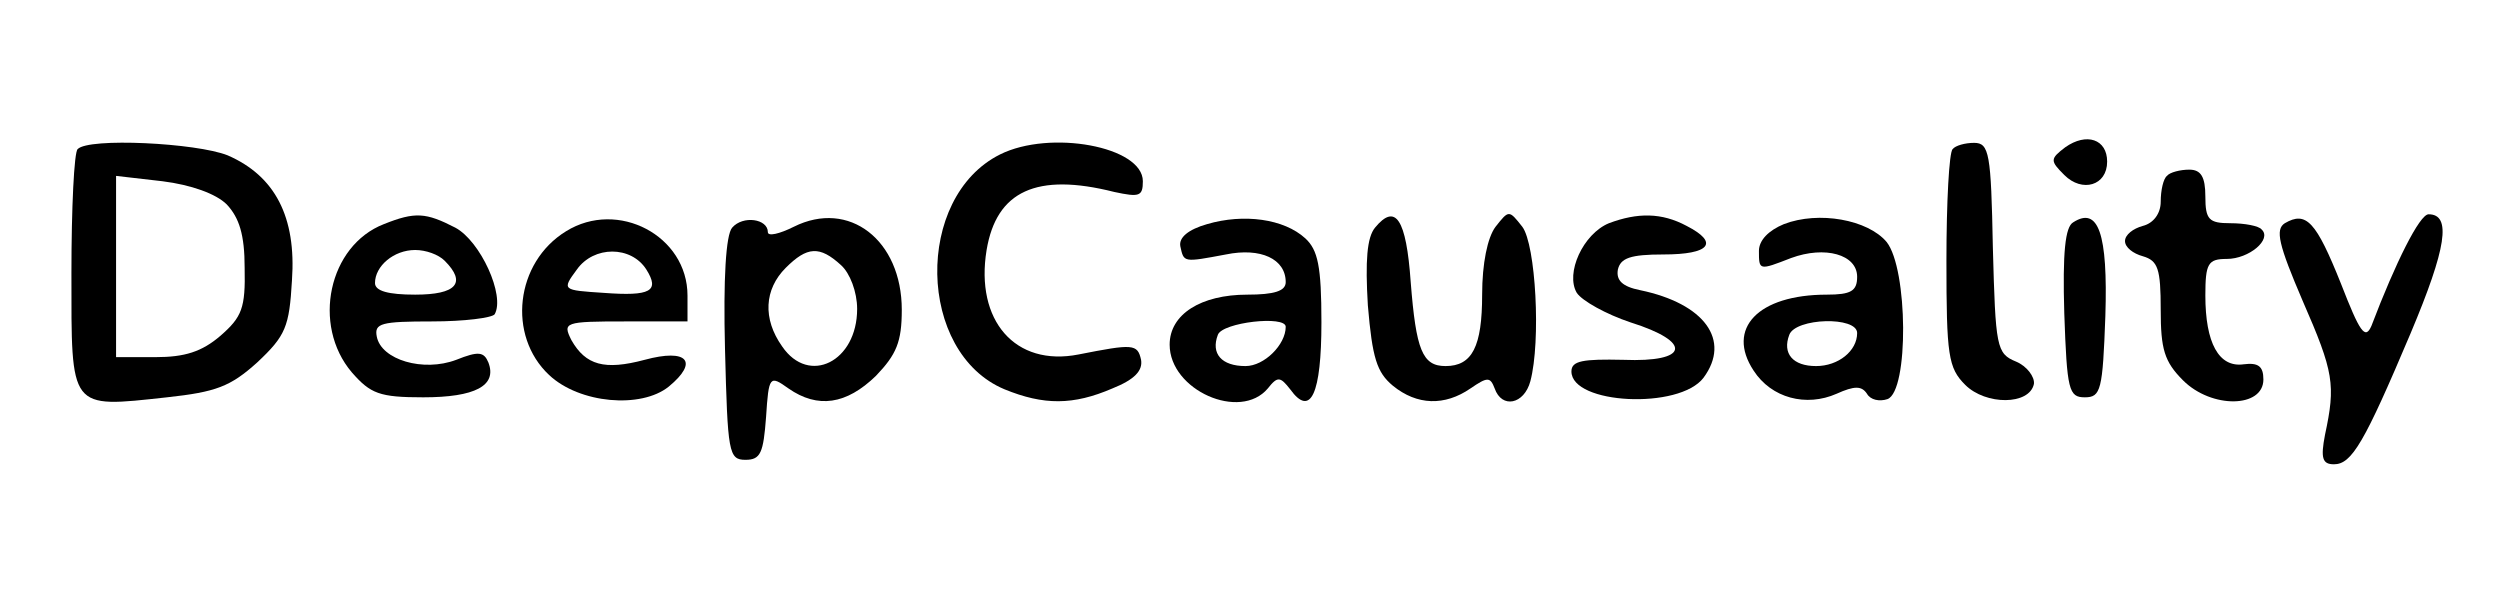
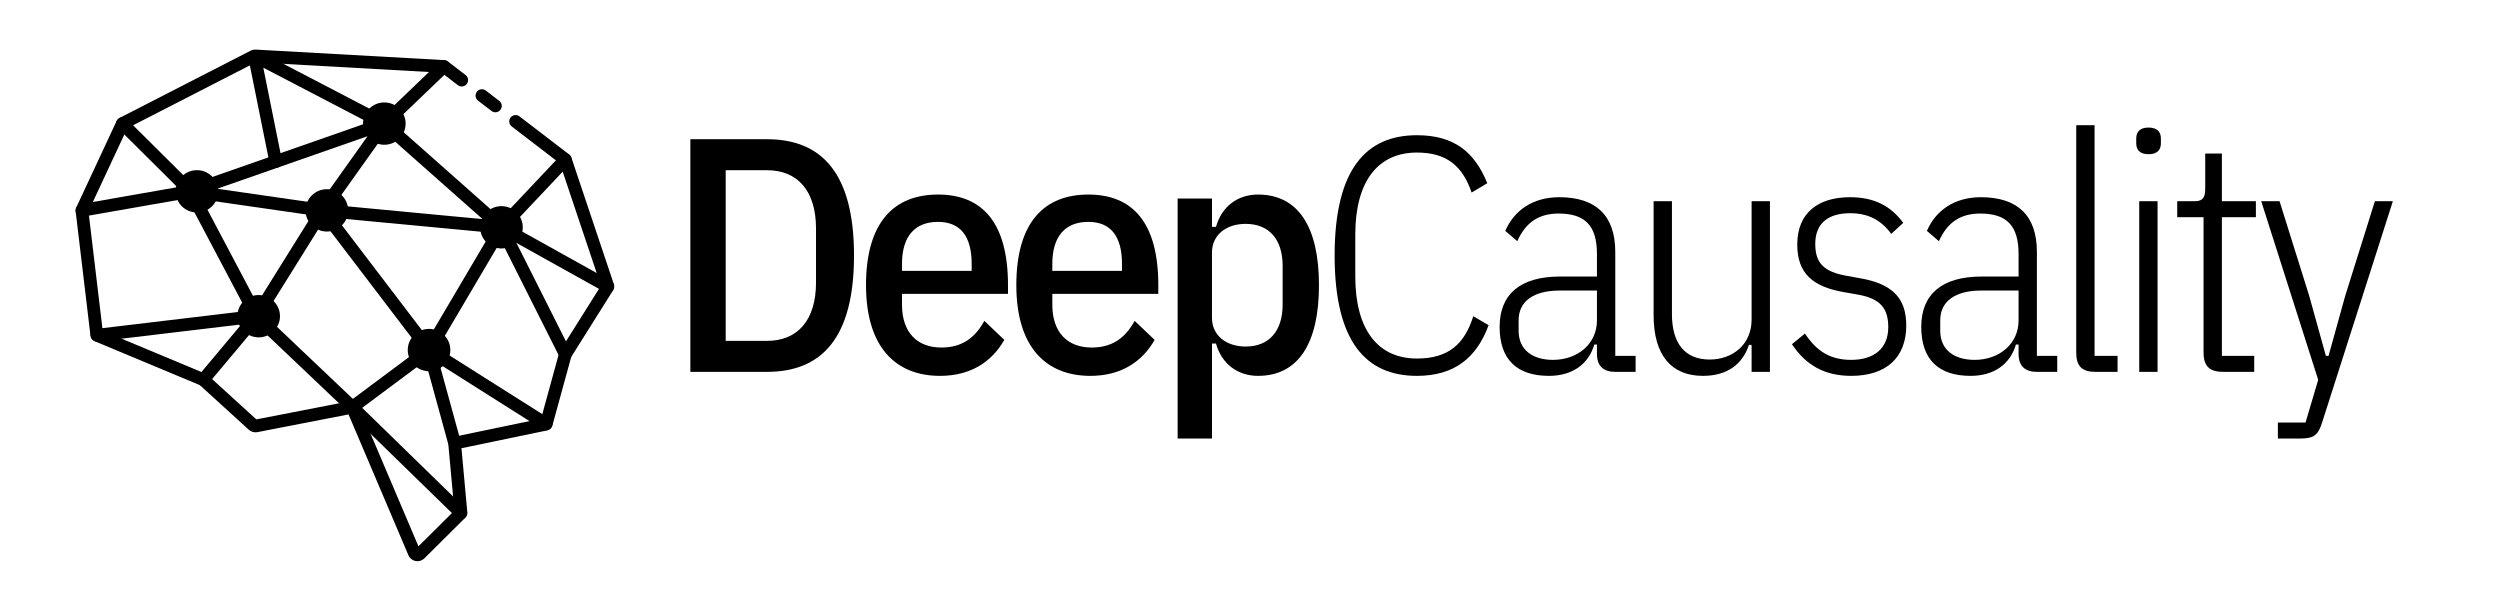
- <svg xmlns="http://www.w3.org/2000/svg" version="1.0" width="280pt" height="67pt" viewBox="0 0 280 67" preserveAspectRatio="xMidYMid meet">
-   <g transform="translate(0,67) scale(0.1,-0.1)" fill="#000000" stroke="none">
-     <path d="M2313 505 c-17 -13 -17 -15 -1 -31 20 -20 48 -12 48 15 0 25 -23 33 -47 16z" />
-     <path d="M87 503 c-4 -3 -7 -66 -7 -139 0 -154 -3 -151 107 -139 55 6 71 12 101 39 32 30 36 40 39 92 5 71 -19 117 -72 140 -35 14 -156 20 -168 7z m167 -62 c14 -15 20 -34 20 -71 1 -45 -3 -55 -27 -76 -21 -18 -40 -24 -73 -24 l-44 0 0 101 0 102 52 -6 c32 -4 60 -14 72 -26z" />
-     <path d="M1120 497 c-96 -48 -93 -222 5 -263 44 -18 77 -18 121 1 25 10 34 20 32 32 -4 18 -9 18 -70 6 -71 -14 -116 38 -103 117 11 66 56 87 143 65 28 -6 32 -5 32 12 0 39 -104 58 -160 30z" />
-     <path d="M2187 503 c-4 -3 -7 -60 -7 -125 0 -106 2 -120 21 -139 23 -23 72 -23 77 1 1 8 -8 20 -20 25 -22 9 -23 16 -26 128 -2 105 -4 117 -21 117 -10 0 -21 -3 -24 -7z" />
-     <path d="M2427 473 c-4 -3 -7 -16 -7 -29 0 -13 -8 -24 -20 -27 -11 -3 -20 -10 -20 -17 0 -7 9 -14 20 -17 17 -5 20 -14 20 -60 0 -44 4 -58 25 -79 32 -32 90 -31 90 1 0 15 -6 19 -22 17 -28 -4 -43 24 -43 77 0 36 3 41 24 41 25 0 51 22 39 33 -3 4 -19 7 -35 7 -24 0 -28 4 -28 30 0 22 -5 30 -18 30 -10 0 -22 -3 -25 -7z" />
-     <path d="M430 419 c-62 -24 -81 -113 -36 -166 21 -24 31 -28 80 -28 58 0 83 13 73 39 -5 12 -11 13 -36 3 -37 -14 -84 0 -89 26 -3 15 5 17 62 17 36 0 67 4 70 8 12 21 -16 82 -44 97 -33 17 -45 18 -80 4z m68 -41 c25 -25 13 -38 -33 -38 -30 0 -45 4 -45 13 0 19 21 37 45 37 12 0 26 -5 33 -12z" />
-     <path d="M634 411 c-57 -35 -66 -117 -19 -161 34 -32 103 -38 134 -13 34 28 21 43 -27 30 -45 -12 -66 -6 -82 22 -10 20 -8 21 60 21 l70 0 0 29 c0 67 -78 108 -136 72z m90 -43 c15 -24 5 -30 -48 -26 -46 3 -47 3 -30 26 19 27 61 27 78 0z" />
-     <path d="M820 415 c-7 -8 -10 -57 -8 -136 3 -116 4 -124 23 -124 17 0 20 8 23 48 3 46 4 47 25 32 33 -23 65 -18 98 14 23 24 29 38 29 74 0 78 -59 124 -121 93 -16 -8 -29 -11 -29 -6 0 15 -28 19 -40 5z m122 -42 c10 -9 18 -30 18 -49 0 -59 -54 -86 -84 -42 -22 31 -20 64 4 88 24 24 38 25 62 3z" />
-     <path d="M1352 419 c-21 -6 -32 -15 -30 -25 4 -18 3 -18 51 -9 39 8 67 -5 67 -31 0 -10 -13 -14 -43 -14 -52 0 -87 -22 -87 -56 0 -51 79 -86 110 -49 11 14 14 13 25 -1 23 -32 35 -5 35 75 0 63 -4 81 -18 94 -24 22 -69 28 -110 16z m88 -115 c0 -20 -24 -44 -45 -44 -27 0 -39 14 -31 35 5 14 76 22 76 9z" />
-     <path d="M1540 415 c-9 -11 -11 -37 -8 -87 5 -59 10 -75 28 -90 27 -22 58 -23 87 -3 19 13 22 13 27 0 8 -23 33 -18 40 8 12 45 6 153 -9 173 -15 19 -15 19 -30 0 -9 -12 -15 -41 -15 -76 0 -58 -11 -80 -41 -80 -26 0 -33 18 -39 94 -5 71 -17 89 -40 61z" />
-     <path d="M1802 420 c-29 -12 -49 -56 -36 -78 6 -9 33 -24 60 -33 70 -22 66 -45 -8 -42 -45 1 -58 -1 -58 -13 0 -37 121 -43 148 -7 31 42 1 83 -71 98 -20 4 -27 11 -25 23 3 13 14 17 51 17 52 0 63 13 26 32 -28 15 -55 15 -87 3z" />
-     <path d="M1998 419 c-17 -7 -28 -18 -28 -30 0 -22 0 -22 36 -8 38 14 74 4 74 -21 0 -16 -7 -20 -34 -20 -77 0 -113 -38 -82 -85 20 -31 59 -41 93 -26 20 9 28 9 34 0 4 -7 14 -9 23 -6 24 9 23 146 -1 176 -21 25 -76 35 -115 20z m82 -122 c0 -20 -21 -37 -46 -37 -26 0 -38 14 -30 35 7 19 76 21 76 2z" />
-     <path d="M2322 421 c-9 -5 -12 -34 -10 -102 3 -86 5 -94 23 -94 18 0 20 8 23 91 3 93 -8 123 -36 105z" />
-     <path d="M2559 420 c-11 -7 -7 -24 20 -87 35 -80 37 -94 25 -150 -5 -26 -3 -33 10 -33 20 0 34 24 86 147 40 95 46 133 20 133 -10 0 -37 -54 -64 -125 -7 -16 -13 -7 -34 47 -28 70 -39 82 -63 68z" />
+ <svg xmlns="http://www.w3.org/2000/svg" id="AW" viewBox="0 0 562.54 134.049">
+   <g id="DEEP_LEARNING_icon" data-name="DEEP LEARNING icon">
+     <g>
+       <g>
+         <ellipse cx="44.311" cy="43.052" rx="4.792" ry="4.762" />
+         <ellipse cx="86.479" cy="27.813" rx="4.792" ry="4.762" />
+         <ellipse cx="58.208" cy="71.148" rx="4.792" ry="4.762" />
+         <ellipse cx="96.542" cy="78.767" rx="4.792" ry="4.762" />
+         <ellipse cx="112.835" cy="51.147" rx="4.792" ry="4.762" />
+         <ellipse cx="73.541" cy="47.337" rx="4.792" ry="4.762" />
+         <g>
+           <path d="M18.434,48.77c-.682,0-1.287-.49-1.409-1.185-.137-.779,.384-1.521,1.163-1.658l21.716-3.808-13.373-13.29c-.561-.557-.564-1.464-.006-2.025,.557-.562,1.464-.564,2.025-.007l14.274,14.185c.587,.583,.798,1.436,.55,2.226-.248,.79-.909,1.369-1.724,1.511l-22.965,4.028c-.084,.014-.167,.021-.249,.022Zm22.371-5.755h0Z" />
+           <path d="M45.748,86.866c-.325,0-.651-.11-.919-.335-.606-.508-.685-1.411-.177-2.017l9.489-11.316c.024-.029,.043-.052,.012-.11-.036-.067-.08-.062-.117-.058l-32.077,3.825c-.78,.096-1.497-.467-1.591-1.252-.094-.785,.467-1.498,1.252-1.591l32.076-3.825c1.223-.146,2.39,.458,2.975,1.538,.582,1.075,.45,2.375-.336,3.313l-9.489,11.316c-.283,.337-.689,.512-1.098,.512Z" />
+           <path d="M57.784,71.791c-.026,0-.053-0-.079-.001-.79-.028-1.511-.48-1.88-1.179l-12.806-24.221c-.523-.99-.448-2.174,.198-3.09,.649-.921,1.746-1.39,2.864-1.232l24.372,3.516c1.001,.145,1.852,.777,2.276,1.692,.423,.91,.358,1.962-.174,2.814l-12.888,20.659c-.405,.649-1.12,1.044-1.882,1.044Zm.572-2.519h0Zm-12.713-24.373c-.026,0-.057,.008-.086,.049-.035,.049-.02,.077-.007,.102l12.281,23.228,12.294-19.706c.011-.017,.028-.045,.006-.092-.025-.054-.068-.06-.088-.063l-24.372-3.515c-.008-.001-.017-.003-.028-.003Z" />
+           <path d="M96.458,79.58c-.689,0-1.34-.32-1.761-.872l-22.91-30.054c-.587-.77-.605-1.818-.043-2.608l13.061-18.35c.364-.512,.932-.847,1.556-.918,.625-.071,1.253,.127,1.724,.543l25.226,22.335c.786,.697,.969,1.858,.436,2.762l-15.379,26.071c-.375,.636-1.04,1.043-1.777,1.086-.044,.003-.089,.004-.133,.004Zm-22.097-32.272l22.029,28.898,14.611-24.77-24.279-21.496-12.361,17.368Zm12.777-17.952l-.001,.002c0-0,.001-.001,.001-.002Zm-1.167-.83h0Z" />
+           <path d="M102.292,101.153c-.629,0-1.205-.418-1.38-1.053l-5.195-18.931-15.037,11.208c-.868,.648-2.067,.577-2.854-.17l-21.083-20.02c-.573-.545-.597-1.451-.052-2.024,.544-.573,1.45-.597,2.024-.053l20.689,19.647,15.366-11.453c.587-.438,1.35-.556,2.042-.318,.692,.238,1.221,.801,1.414,1.506l5.448,19.851c.209,.763-.239,1.55-1.002,1.759-.127,.035-.254,.052-.38,.052Z" />
+           <path d="M122.896,96.866c-.262,0-.526-.071-.764-.222l-26.355-16.668c-.668-.422-.867-1.307-.445-1.975,.423-.668,1.307-.868,1.975-.445l26.355,16.667c.668,.422,.867,1.307,.445,1.975-.272,.431-.737,.666-1.212,.666Z" />
+           <path d="M127.211,81.152c-.524,0-1.029-.289-1.28-.789l-14.134-28.093c-.414-.823-.267-1.826,.364-2.495l14.008-14.849c.543-.576,1.449-.602,2.024-.059,.575,.543,.602,1.449,.059,2.024l-13.687,14.509,13.925,27.676c.356,.707,.071,1.567-.635,1.923-.206,.104-.426,.153-.642,.153Z" />
+           <path d="M62.04,37.785c-.668,0-1.265-.47-1.402-1.149l-4.739-23.515c-.118-.587,.115-1.197,.592-1.556,.478-.358,1.128-.412,1.658-.137l28.082,14.64,12.676-12.147c.571-.548,1.477-.528,2.024,.043,.547,.57,.528,1.477-.043,2.024l-13.01,12.467c-.688,.659-1.717,.805-2.561,.365l-26.072-13.592,4.2,20.841c.156,.775-.346,1.53-1.121,1.686-.096,.02-.191,.029-.284,.029Z" />
+           <path d="M136.792,65.913c-.236,0-.474-.058-.695-.181l-23.697-13.188-39.952-3.782c-.787-.075-1.365-.773-1.291-1.56,.075-.787,.776-1.366,1.56-1.291l40.087,3.794c.308,.029,.601,.12,.871,.271l23.814,13.253c.691,.384,.939,1.256,.555,1.947-.262,.47-.75,.736-1.253,.736Z" />
+           <path d="M42.874,44.484c-.592,0-1.145-.37-1.352-.96-.261-.746,.133-1.563,.879-1.824l43.606-15.239c.747-.26,1.563,.133,1.824,.879,.261,.746-.133,1.563-.879,1.824l-43.606,15.239c-.156,.055-.316,.081-.472,.081Z" />
+           <path d="M103.73,116.867c-.36,0-.721-.135-.999-.406l-24.438-23.81c-.566-.552-.578-1.458-.026-2.025,.552-.567,1.458-.578,2.025-.026l24.438,23.81c.566,.552,.578,1.458,.026,2.025-.281,.288-.653,.433-1.026,.433Z" />
+         </g>
+       </g>
+       <g>
+         <path d="M111.472,25.268c-.304,0-.611-.096-.87-.295l-3.03-2.325c-.628-.481-.746-1.38-.265-2.007,.482-.627,1.381-.745,2.007-.264l3.03,2.324c.628,.481,.746,1.381,.265,2.008-.282,.367-.707,.56-1.137,.56Z" />
+         <path d="M93.937,126.28c-.142,0-.284-.014-.426-.041-.722-.141-1.325-.63-1.613-1.307l-13.47-31.68-20.517,3.99c-.683,.134-1.401-.068-1.917-.538l-11.025-10.043-23.311-9.73c-.734-.306-1.249-.987-1.343-1.777l-3.275-27.429c-.049-.405,.017-.816,.19-1.188l8.9-19.085c.206-.443,.559-.81,.994-1.033l29.282-15.019c.349-.179,.738-.262,1.134-.242l42.195,2.356c.45,.027,.872,.183,1.225,.454l3.81,2.923c.627,.481,.746,1.38,.264,2.007-.481,.627-1.38,.746-2.008,.264l-3.651-2.801-41.818-2.335-28.927,14.838-8.725,18.71,3.207,26.861,23.063,9.627c.234,.097,.45,.235,.639,.407l10.868,9.9,20.717-4.029c1.021-.195,2.053,.352,2.458,1.307l13.301,31.283,8.085-8.035-1.313-14.36c-.102-1.115,.648-2.129,1.744-2.356l19.075-3.968,4.051-14.761c.058-.209,.144-.406,.259-.588l9.163-14.569-9.229-27.515-10.845-8.32c-.627-.481-.746-1.38-.264-2.007,.481-.627,1.38-.746,2.008-.264l11.004,8.442c.35,.268,.609,.631,.749,1.051l9.392,28.002c.211,.628,.129,1.309-.223,1.87l-9.277,14.751-4.13,15.049c-.222,.807-.867,1.413-1.686,1.582l-18.885,3.928,1.288,14.081c.06,.656-.173,1.299-.641,1.763l-8.985,8.929c-.419,.417-.981,.644-1.56,.644Z" />
+       </g>
+     </g>
+   </g>
+   <g>
+     <path d="M155.342,31.327h17.249c12.375,0,19.574,7.725,19.574,26.174s-7.2,26.174-19.574,26.174h-17.249V31.327Zm17.249,45.373c6.825,0,11.025-4.575,11.025-13.125v-12.149c0-8.55-4.2-13.125-11.025-13.125h-9.299v38.398h9.299Z" />
+     <path d="M194.866,64.176c0-14.175,6.3-20.399,16.199-20.399,9.9,0,15.75,6.225,15.75,20.399v1.95h-23.849v2.475c0,6.149,3.375,9.6,8.85,9.6,4.65,0,7.575-2.175,9.675-6l4.5,4.275c-2.775,4.875-7.5,8.1-14.474,8.1-9.825,0-16.649-6.3-16.649-20.399Zm8.1-4.8v1.575h15.674v-1.575c0-6.225-2.55-9.45-7.575-9.45-5.175,0-8.1,3.225-8.1,9.45Z" />
+     <path d="M228.69,64.176c0-14.175,6.3-20.399,16.199-20.399,9.9,0,15.75,6.225,15.75,20.399v1.95h-23.849v2.475c0,6.149,3.375,9.6,8.85,9.6,4.65,0,7.575-2.175,9.675-6l4.5,4.275c-2.775,4.875-7.5,8.1-14.474,8.1-9.825,0-16.649-6.3-16.649-20.399Zm8.1-4.8v1.575h15.674v-1.575c0-6.225-2.55-9.45-7.575-9.45-5.175,0-8.1,3.225-8.1,9.45Z" />
+     <path d="M264.99,44.676h7.725v6.375h.9c1.275-4.575,4.875-7.275,9.45-7.275,9.149,0,13.724,7.425,13.724,20.399,0,12.974-4.575,20.399-13.724,20.399-4.575,0-8.175-2.7-9.45-7.274h-.9v21.374h-7.725V44.676Zm23.624,23.849v-8.7c0-6-3.075-9.45-8.325-9.45-4.35,0-7.575,2.475-7.575,6.45v14.7c0,3.975,3.225,6.45,7.575,6.45,5.25,0,8.325-3.45,8.325-9.45Z" />
+     <path d="M300.313,57.501c0-19.5,7.125-27.074,18.524-27.074,8.325,0,12.975,3.75,15.824,10.8l-3.525,2.1c-2.025-5.925-5.55-9-12.299-9-8.7,0-13.875,6.375-13.875,18.449v9.45c0,12.075,5.175,18.449,13.875,18.449,7.125,0,10.725-3.3,12.674-9.524l3.45,2.025c-2.7,7.35-7.725,11.399-16.125,11.399-11.399,0-18.524-7.575-18.524-27.074Z" />
+     <path d="M363.463,83.675c-2.7,0-4.125-1.35-4.125-4.05v-2.1h-.6c-1.275,4.425-4.95,7.05-10.199,7.05-7.2,0-11.1-3.675-11.1-11.024,0-7.275,4.575-11.325,13.574-11.325h8.325v-5.1c0-6.45-2.775-9.075-8.625-9.075-4.5,0-7.425,2.025-9.3,6.225l-2.7-2.325c1.95-4.5,6.075-7.575,12.149-7.575,8.25,0,12.6,4.125,12.6,12.299v23.399h4.575v3.6h-4.575Zm-4.125-11.549v-6.75h-8.399c-5.925,0-9.225,2.475-9.225,6.675v2.4c0,4.275,3.15,6.525,7.725,6.525,5.625,0,9.899-3.675,9.899-8.85Z" />
+     <path d="M394.137,77.6h-.6c-1.425,4.35-4.875,6.975-10.35,6.975-7.049,0-11.099-4.575-11.099-13.649v-25.649h4.125v25.424c0,6.45,2.85,10.2,8.475,10.2,5.175,0,9.45-3.375,9.45-9v-26.624h4.125v38.398h-4.125v-6.075Z" />
+     <path d="M403.213,77.45l2.925-2.4c2.775,4.2,5.925,5.925,10.425,5.925,5.1,0,8.325-2.55,8.325-7.35,0-4.2-1.725-6.45-6.9-7.35l-3-.525c-6.975-1.2-10.575-4.125-10.575-10.725,0-7.274,4.875-10.649,11.85-10.649,5.25,0,9.075,1.8,12,5.775l-2.7,2.475c-2.325-3.15-5.25-4.65-9.225-4.65-5.025,0-7.875,2.325-7.875,6.9,0,4.5,2.1,6.3,7.125,7.2l2.925,.525c7.275,1.275,10.425,4.425,10.425,10.649,0,7.2-4.5,11.325-12.375,11.325-6,0-10.2-2.4-13.35-7.125Z" />
+     <path d="M458.336,83.675c-2.7,0-4.125-1.35-4.125-4.05v-2.1h-.6c-1.275,4.425-4.95,7.05-10.199,7.05-7.2,0-11.1-3.675-11.1-11.024,0-7.275,4.575-11.325,13.574-11.325h8.325v-5.1c0-6.45-2.775-9.075-8.625-9.075-4.5,0-7.425,2.025-9.3,6.225l-2.7-2.325c1.95-4.5,6.075-7.575,12.149-7.575,8.25,0,12.6,4.125,12.6,12.299v23.399h4.575v3.6h-4.575Zm-4.125-11.549v-6.75h-8.399c-5.925,0-9.225,2.475-9.225,6.675v2.4c0,4.275,3.149,6.525,7.725,6.525,5.625,0,9.899-3.675,9.899-8.85Z" />
+     <path d="M471.536,83.675c-3.075,0-4.35-1.275-4.35-4.35V28.177h4.125v51.898h5.175v3.6h-4.95Z" />
+     <path d="M480.686,32.227v-1.05c0-1.5,.825-2.475,2.775-2.475,1.95,0,2.775,.975,2.775,2.475v1.05c0,1.5-.825,2.475-2.775,2.475-1.95,0-2.775-.975-2.775-2.475Zm.675,13.049h4.125v38.398h-4.125V45.276Z" />
+     <path d="M500.26,83.675c-3.075,0-4.425-1.275-4.425-4.35v-30.449h-5.925v-3.6h3.975c1.875,0,2.325-.975,2.325-2.85v-7.875h3.75v10.725h7.65v3.6h-7.65v31.199h7.275v3.6h-6.975Z" />
+     <path d="M534.383,45.276h4.05l-15.899,49.723c-.9,2.925-1.875,3.675-4.95,3.675h-5.025v-3.6h6.225l2.85-9.6-12.824-40.198h4.125l6.675,21.299,3.75,13.5h.6l3.75-13.5,6.675-21.299Z" />
  </g>
</svg>
